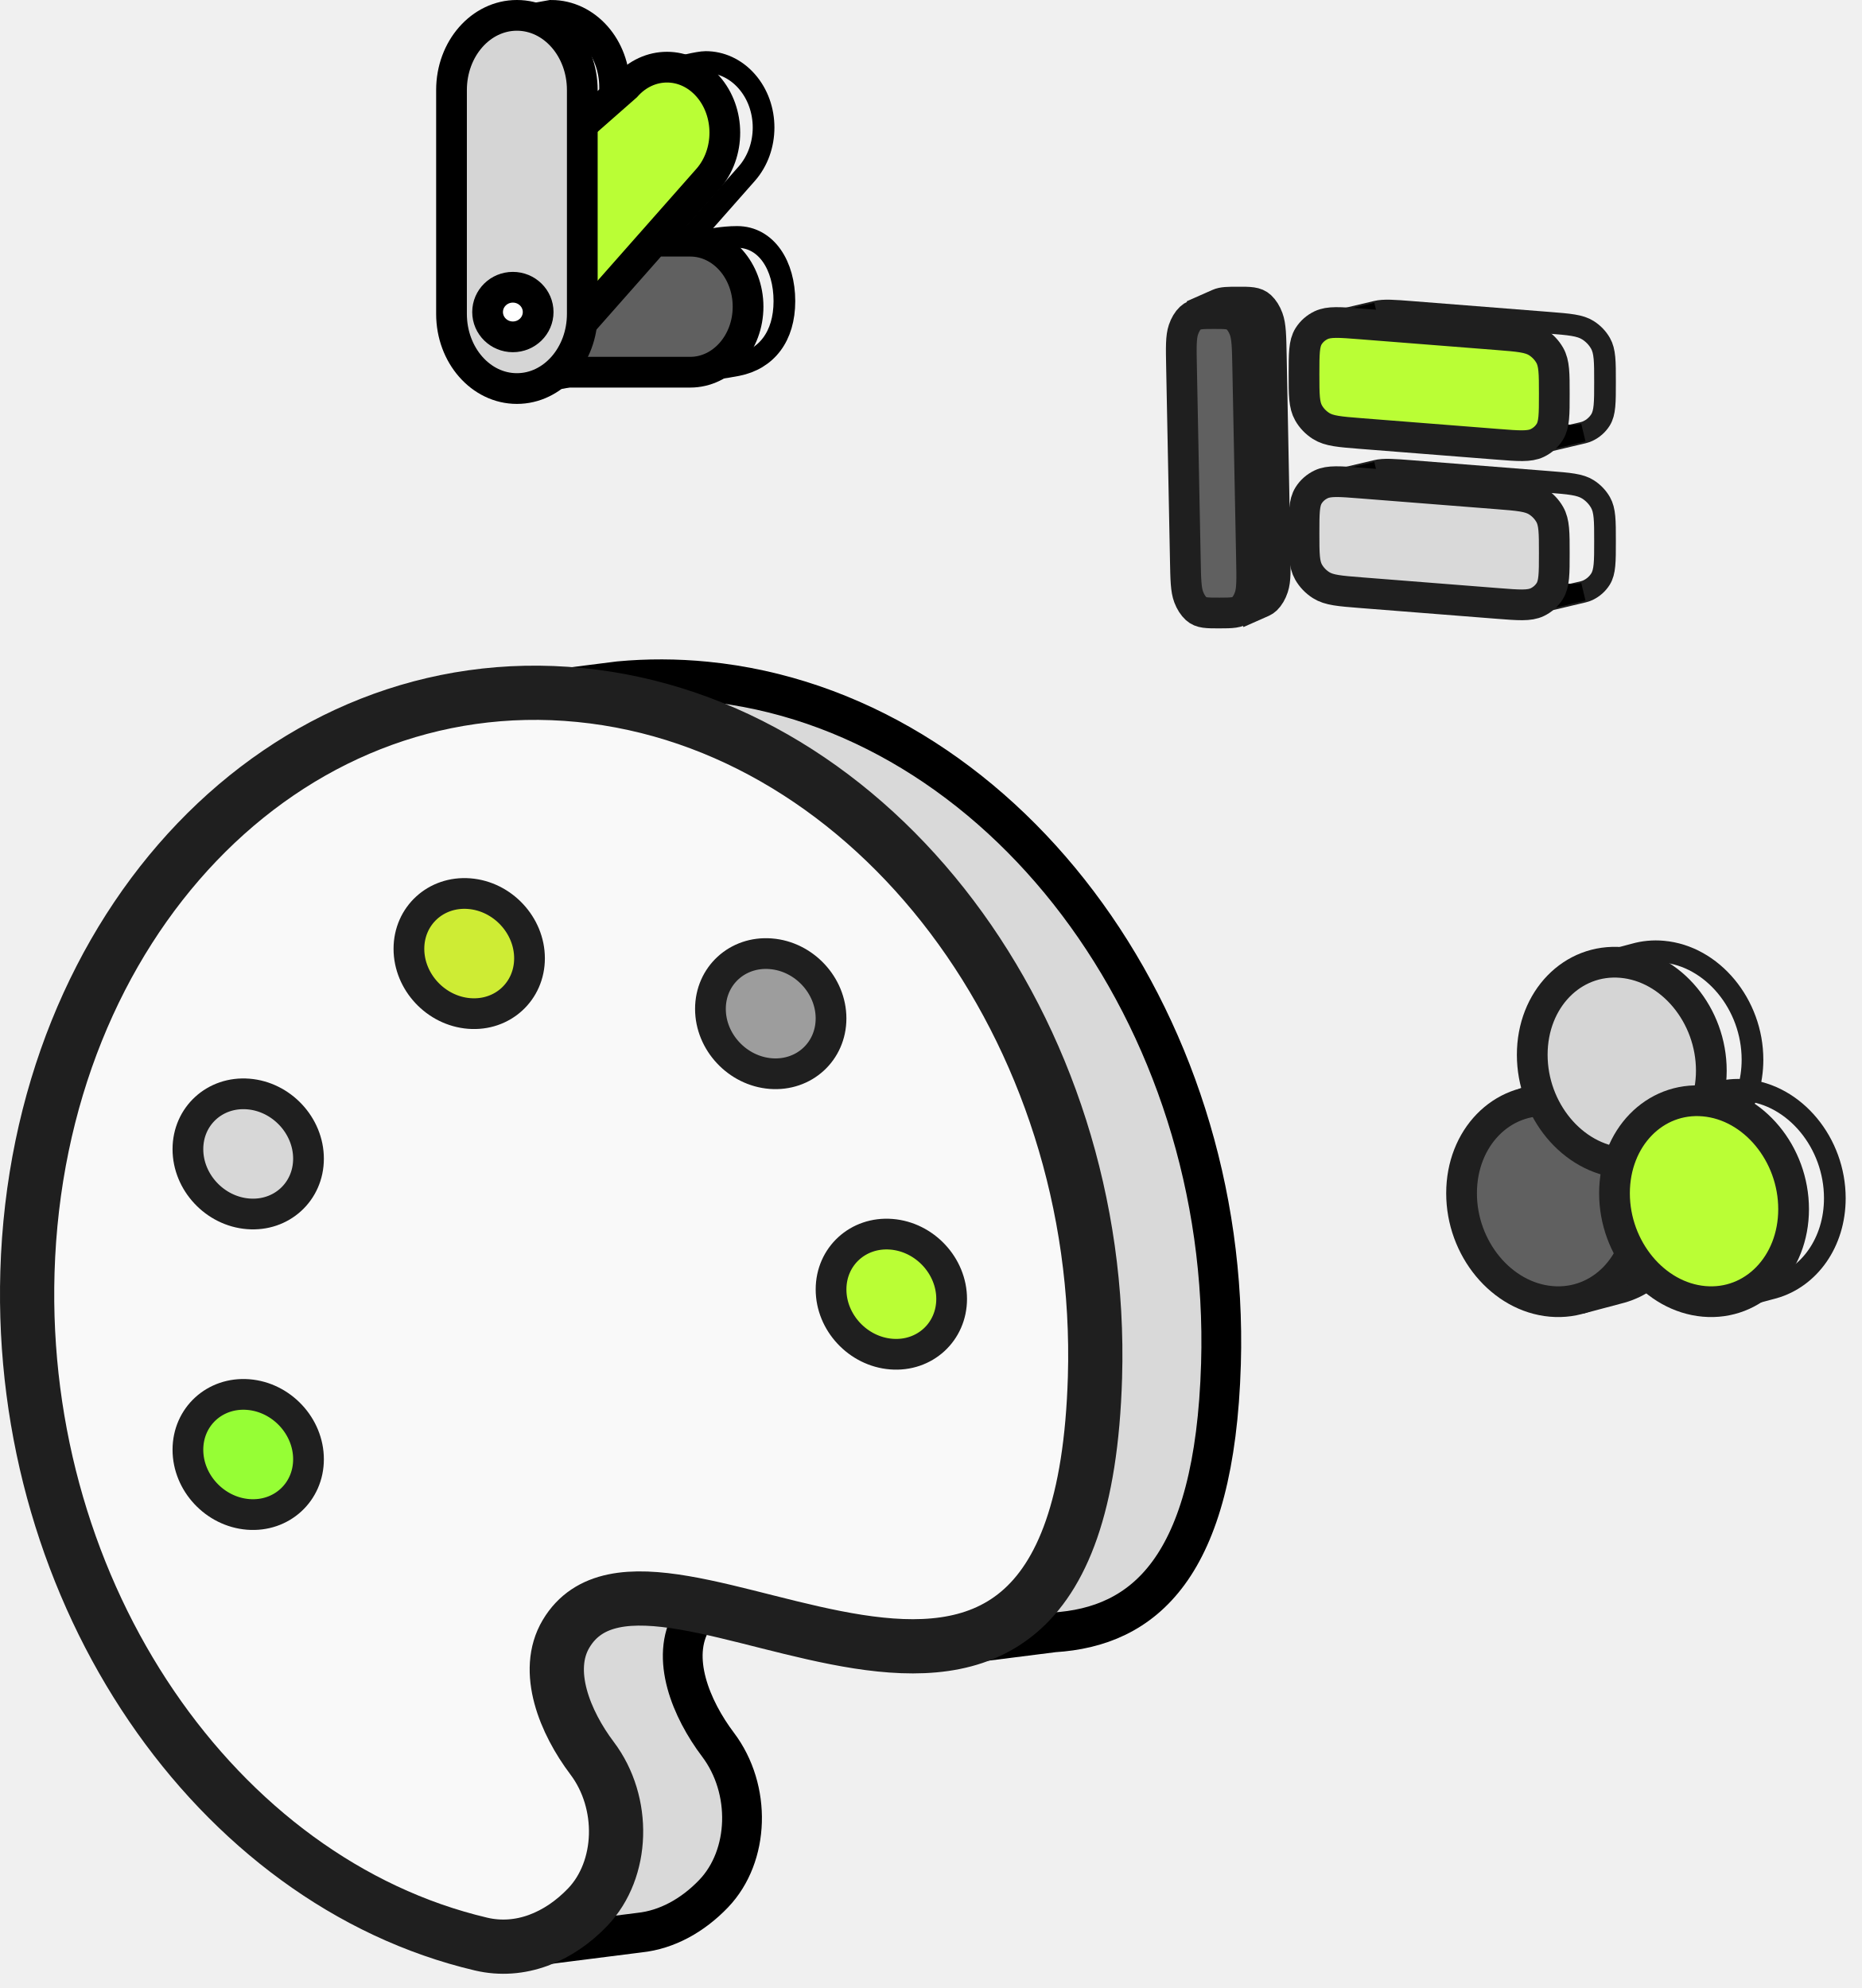
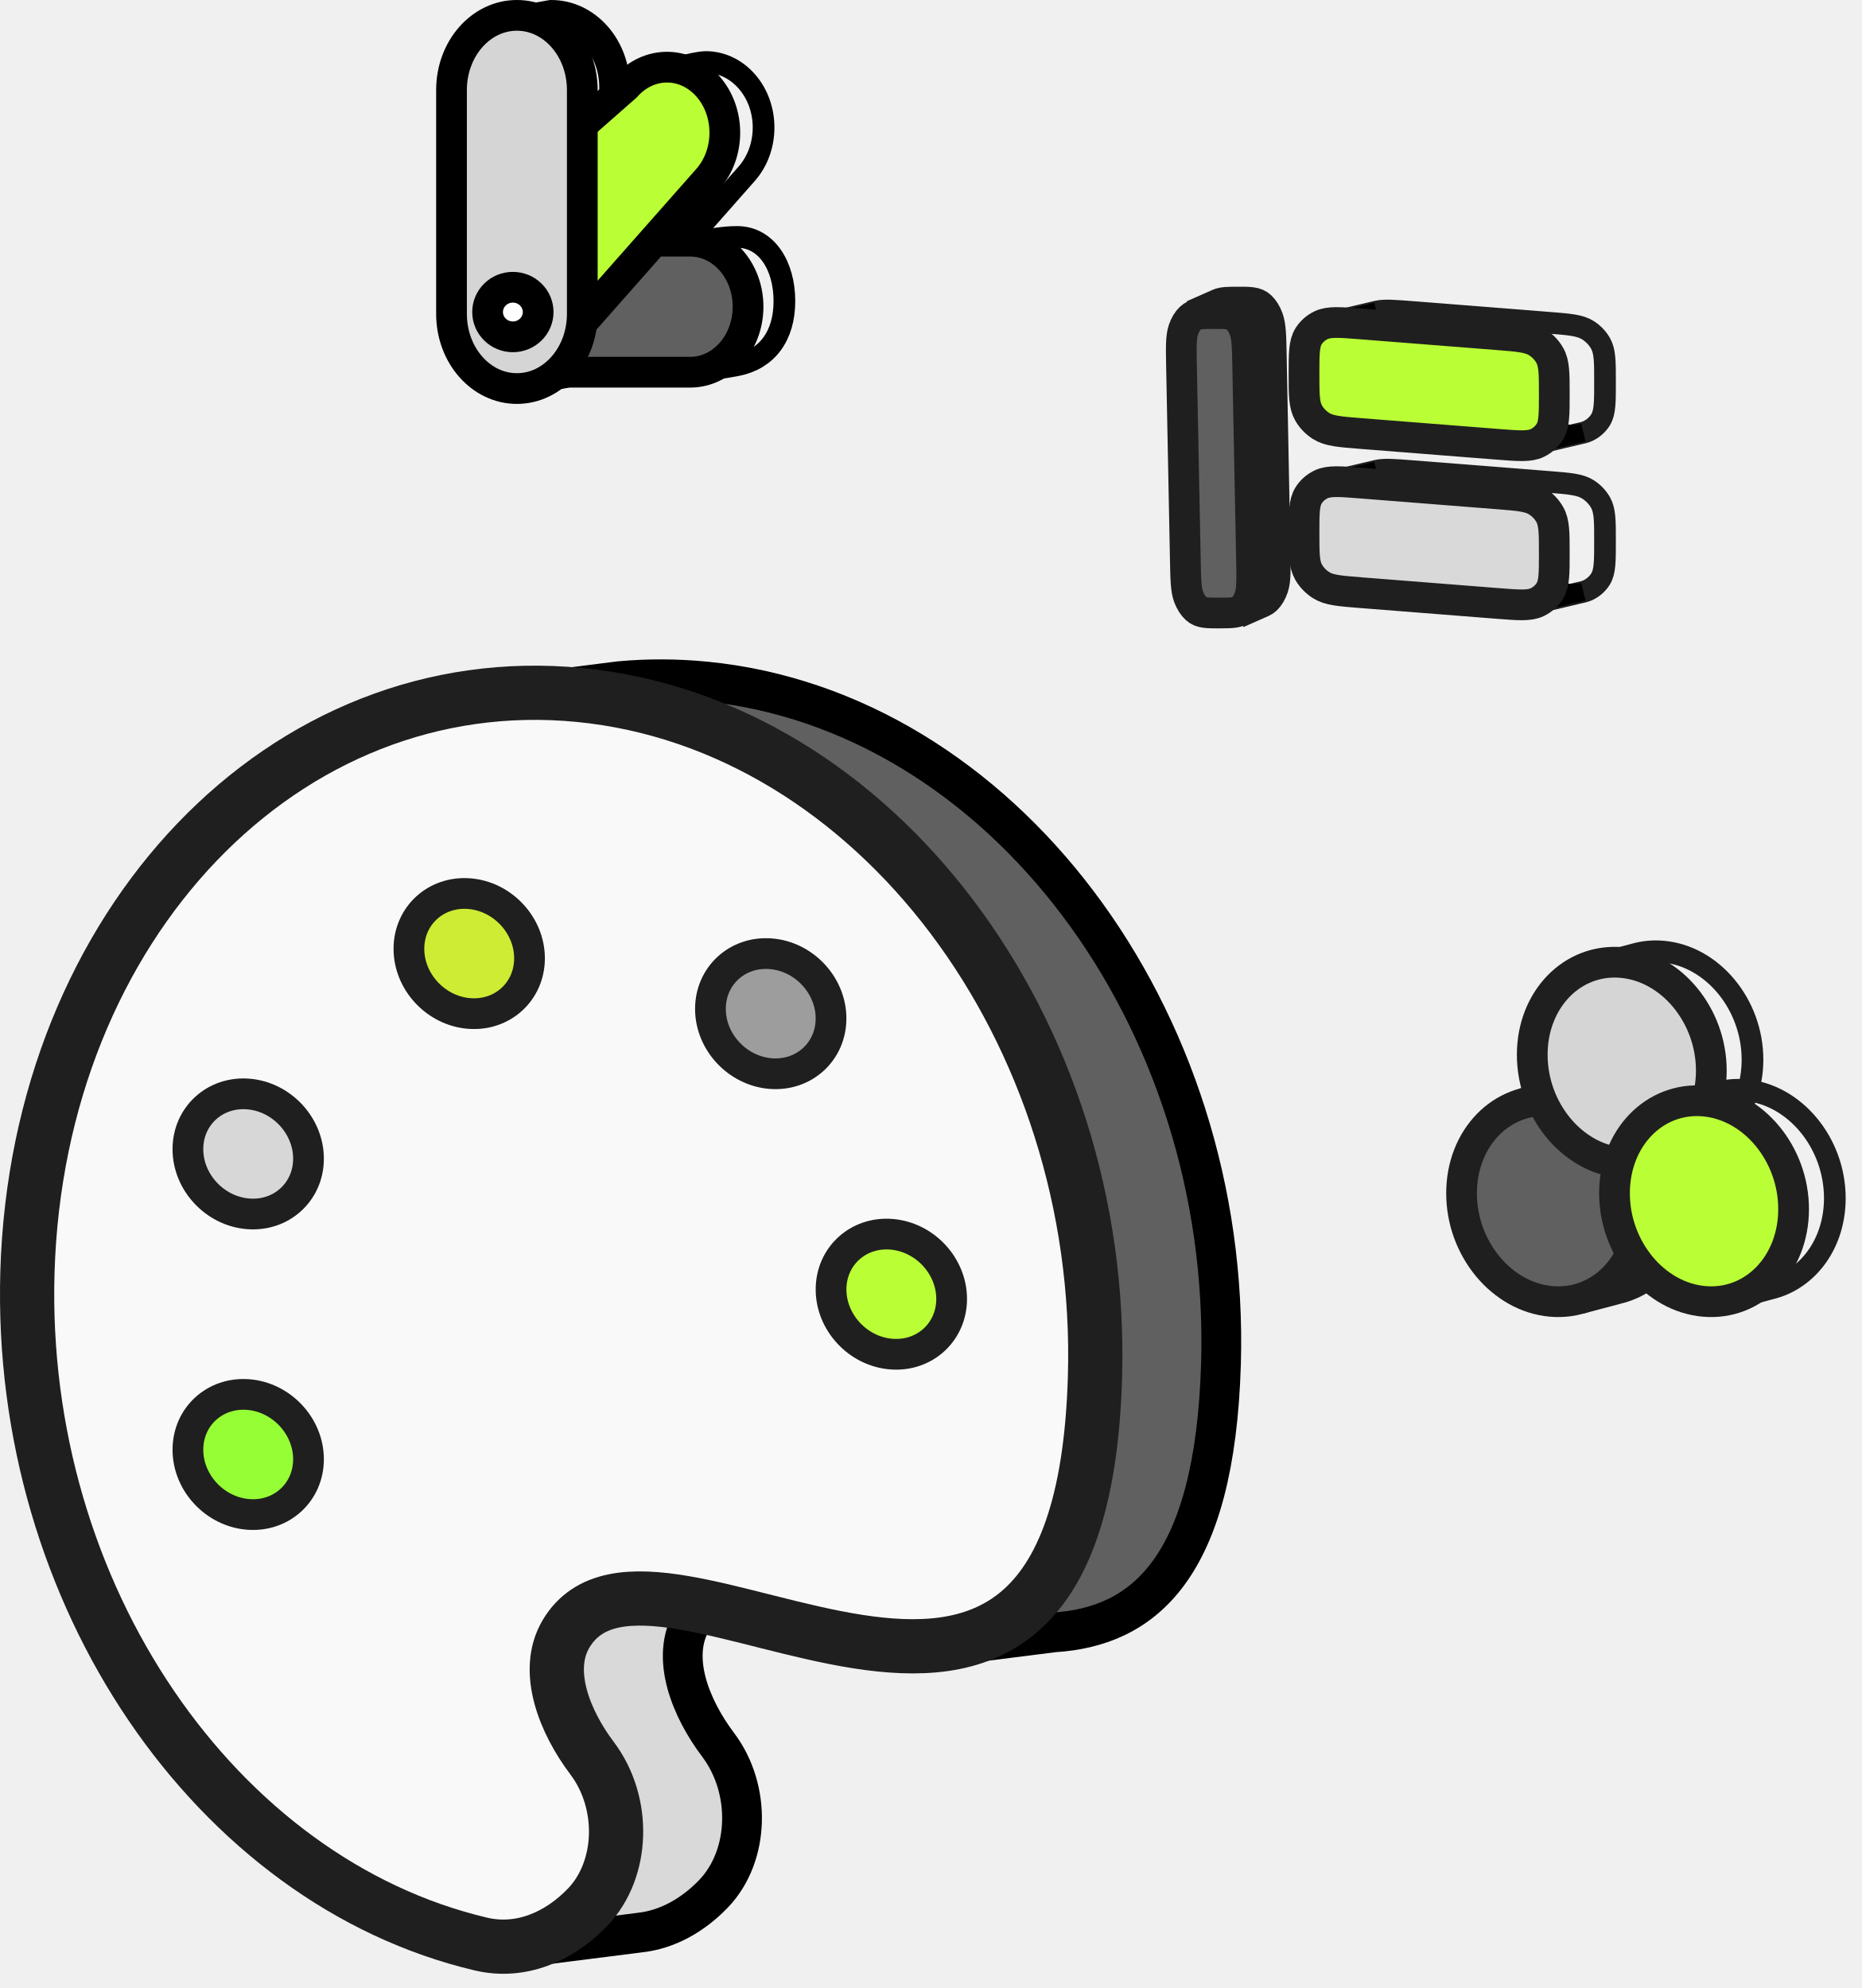
<svg xmlns="http://www.w3.org/2000/svg" width="103" height="110" viewBox="0 0 103 110" fill="none">
  <path fill-rule="evenodd" clip-rule="evenodd" d="M28.41 107.82C29.927 107.66 31.356 106.867 32.507 105.665C34.504 103.579 34.613 99.888 32.752 97.42C31.261 95.446 30.083 92.603 31.312 90.538C32 89.383 33.053 88.828 34.356 88.65L41.325 87.767C40.022 87.945 38.969 88.499 38.282 89.655C37.052 91.72 38.23 94.562 39.721 96.537C41.583 99.004 41.473 102.695 39.476 104.781C38.325 105.983 36.896 106.776 35.379 106.936L28.41 107.82Z" fill="#D9D9D9" stroke="black" stroke-width="2.2" />
  <path fill-rule="evenodd" clip-rule="evenodd" d="M34.355 88.651C38.639 88.068 45.633 91.559 51.324 91.205L58.293 90.322C52.602 90.676 45.608 87.184 41.325 87.767L34.355 88.651Z" stroke="black" />
-   <path fill-rule="evenodd" clip-rule="evenodd" d="M51.327 91.205C56.275 90.897 60.238 87.682 60.574 76.351C61.145 57.11 48.388 40.205 32.08 38.593C30.45 38.432 28.845 38.43 27.277 38.575L34.247 37.692C35.814 37.546 37.419 37.548 39.05 37.709C55.357 39.321 68.114 56.226 67.543 75.468C67.207 86.798 63.244 90.014 58.296 90.322L51.327 91.205Z" fill="#D9D9D9" stroke="black" stroke-width="2.2" />
+   <path fill-rule="evenodd" clip-rule="evenodd" d="M51.327 91.205C56.275 90.897 60.238 87.682 60.574 76.351C61.145 57.11 48.388 40.205 32.08 38.593C30.45 38.432 28.845 38.43 27.277 38.575L34.247 37.692C35.814 37.546 37.419 37.548 39.05 37.709C55.357 39.321 68.114 56.226 67.543 75.468C67.207 86.798 63.244 90.014 58.296 90.322L51.327 91.205Z" fill="#606060" stroke="black" stroke-width="2.2" />
  <path fill-rule="evenodd" clip-rule="evenodd" d="M27.277 38.576C13.167 39.889 2.032 53.197 1.518 70.514C0.988 88.397 11.969 104.261 26.614 107.707C27.219 107.849 27.822 107.882 28.412 107.82L35.381 106.937C34.791 106.999 34.188 106.965 33.583 106.823C18.938 103.378 7.957 87.513 8.488 69.631C9.002 52.313 20.136 39.005 34.246 37.692L27.277 38.576Z" stroke="black" />
  <path d="M1.518 70.377C0.988 88.26 11.969 104.124 26.614 107.57C28.775 108.078 30.91 107.197 32.508 105.528C34.505 103.442 34.615 99.751 32.753 97.284C31.263 95.309 30.084 92.466 31.314 90.402C36.228 82.148 59.733 104.541 60.573 76.214C61.144 56.973 48.387 40.068 32.08 38.456C15.772 36.844 2.089 51.136 1.518 70.377Z" fill="#F9F9F9" stroke="#1F1F1F" stroke-width="3" />
  <path d="M52.644 71.872C52.644 73.703 51.15 75.07 49.308 74.925C47.466 74.78 45.973 73.178 45.973 71.347C45.973 69.516 47.466 68.149 49.308 68.294C51.15 68.439 52.644 70.041 52.644 71.872Z" fill="#BAFE35" stroke="#1F1F1F" stroke-width="1.7" />
  <path d="M45.972 56.351C45.972 58.182 44.478 59.548 42.636 59.404C40.794 59.258 39.301 57.657 39.301 55.825C39.301 53.994 40.794 52.627 42.636 52.773C44.478 52.917 45.972 54.52 45.972 56.351Z" fill="#9D9D9D" stroke="#1F1F1F" stroke-width="1.7" />
  <path d="M29.292 53.025C29.292 54.856 27.799 56.223 25.957 56.078C24.114 55.933 22.621 54.331 22.621 52.499C22.621 50.668 24.114 49.302 25.957 49.447C27.799 49.592 29.292 51.194 29.292 53.025Z" fill="#CEEC34" stroke="#1F1F1F" stroke-width="1.7" />
  <path d="M17.066 64.111C17.066 65.942 15.572 67.309 13.73 67.164C11.888 67.019 10.395 65.417 10.395 63.586C10.395 61.755 11.888 60.388 13.73 60.533C15.572 60.678 17.066 62.28 17.066 64.111Z" fill="#D7D7D7" stroke="#1F1F1F" stroke-width="1.7" />
  <path d="M17.066 80.742C17.066 82.573 15.572 83.94 13.73 83.795C11.888 83.65 10.395 82.048 10.395 80.217C10.395 78.385 11.888 77.019 13.73 77.164C15.572 77.309 17.066 78.911 17.066 80.742Z" fill="#96FE35" stroke="#1F1F1F" stroke-width="1.7" />
  <path fill-rule="evenodd" clip-rule="evenodd" d="M26.949 1.495C28.886 1.495 30.456 2.629 30.456 4.823V16.741C30.456 18.935 28.886 20.714 26.949 20.714H30.492C32.429 20.714 33.999 18.935 33.999 16.741V4.823C33.999 2.629 32.429 0.85 30.492 0.85L26.949 1.495Z" stroke="black" stroke-width="1.7" />
  <path fill-rule="evenodd" clip-rule="evenodd" d="M30.895 17.748L38.13 10.206C39.379 8.791 39.04 6.359 37.472 5.044C36.814 4.493 35.66 4.493 34.841 4.493C34.841 4.493 38.221 3.431 39.04 3.431C39.859 3.431 40.678 3.785 41.303 4.493C42.553 5.908 42.553 8.204 41.303 9.619L34.128 17.748H30.895Z" stroke="black" stroke-width="1.2" />
  <path d="M39.16 9.905C40.409 8.489 40.409 6.194 39.16 4.778C37.91 3.362 35.884 3.362 34.634 4.778L31.984 7.108V18.033L39.16 9.905Z" fill="#BAFE35" stroke="black" stroke-width="1.7" />
  <path fill-rule="evenodd" clip-rule="evenodd" d="M37.801 20.531C39.428 20.531 40.746 18.942 40.746 16.982C40.746 15.022 39.099 13.756 37.473 13.756C37.473 13.756 39.15 13.11 40.777 13.11C42.403 13.11 43.392 14.699 43.392 16.659C43.392 18.619 42.406 19.886 40.777 20.208C39.148 20.531 37.801 20.531 37.801 20.531Z" stroke="black" stroke-width="1.2" />
  <path d="M38.182 13.345H36.181L29.781 20.595H38.182C39.949 20.595 41.382 18.972 41.382 16.97C41.382 14.968 39.949 13.345 38.182 13.345Z" fill="#606060" stroke="black" stroke-width="1.7" />
  <path d="M24.977 4.98C24.977 2.699 26.596 0.85 28.594 0.85C30.592 0.85 32.212 2.699 32.212 4.98V17.369C32.212 19.65 30.592 21.499 28.594 21.499C26.596 21.499 24.977 19.65 24.977 17.369V4.98Z" fill="#D5D5D5" stroke="black" stroke-width="1.7" />
  <path d="M29.77 17.266C29.77 18.023 29.143 18.638 28.371 18.638C27.599 18.638 26.973 18.023 26.973 17.266C26.973 16.508 27.599 15.894 28.371 15.894C29.143 15.894 29.77 16.508 29.77 17.266Z" fill="white" stroke="black" stroke-width="1.7" />
  <path fill-rule="evenodd" clip-rule="evenodd" d="M66 17.445C66.231 17.339 66.549 17.338 67.061 17.337C67.734 17.336 68.071 17.335 68.327 17.575C68.494 17.731 68.635 17.956 68.736 18.228C68.888 18.643 68.899 19.2 68.921 20.314L69.127 31.043C69.149 32.157 69.159 32.714 69.022 33.129C68.933 33.401 68.801 33.627 68.639 33.784C68.58 33.842 68.516 33.886 68.443 33.919L69.849 33.297C69.922 33.263 69.987 33.219 70.046 33.162C70.207 33.005 70.339 32.779 70.429 32.506C70.566 32.091 70.555 31.534 70.534 30.42L70.327 19.691C70.306 18.577 70.295 18.02 70.142 17.605C70.042 17.334 69.901 17.108 69.734 16.952C69.478 16.713 69.141 16.713 68.467 16.715C67.955 16.716 67.638 16.716 67.407 16.822L66 17.445Z" stroke="#1F1F1F" stroke-width="1.7" />
  <path d="M67.46 33.919C66.775 33.92 66.433 33.921 66.173 33.684C66.003 33.528 65.86 33.304 65.758 33.035C65.603 32.623 65.592 32.07 65.571 30.964L65.361 20.314C65.339 19.208 65.328 18.655 65.467 18.243C65.558 17.973 65.692 17.748 65.856 17.592C66.106 17.354 66.449 17.353 67.133 17.352C67.817 17.35 68.159 17.35 68.419 17.587C68.589 17.742 68.732 17.966 68.834 18.236C68.989 18.648 69 19.201 69.022 20.306L69.232 30.957C69.254 32.063 69.264 32.616 69.125 33.028C69.034 33.298 68.9 33.522 68.736 33.678C68.486 33.917 68.144 33.917 67.46 33.919Z" fill="#606060" stroke="#1F1F1F" stroke-width="1.7" />
  <path fill-rule="evenodd" clip-rule="evenodd" d="M73.336 26.71C73.751 26.609 74.32 26.654 75.285 26.73L82.837 27.325C84.013 27.418 84.601 27.464 85.04 27.742C85.326 27.925 85.565 28.173 85.731 28.463C85.984 28.905 85.984 29.472 85.984 30.605C85.984 31.739 85.984 32.305 85.731 32.708C85.565 32.971 85.326 33.182 85.04 33.319C84.961 33.357 84.877 33.386 84.786 33.408L87.591 32.745C87.682 32.723 87.766 32.693 87.845 32.656C88.132 32.519 88.37 32.308 88.536 32.044C88.788 31.642 88.788 31.075 88.788 29.942C88.788 28.808 88.788 28.241 88.536 27.799C88.37 27.51 88.132 27.261 87.845 27.079C87.406 26.801 86.818 26.754 85.642 26.662L78.09 26.066C77.125 25.99 76.556 25.945 76.141 26.047L73.336 26.71Z" stroke="#1F1F1F" stroke-width="1.2" />
  <path fill-rule="evenodd" clip-rule="evenodd" d="M84.784 33.408C84.369 33.51 83.8 33.465 82.835 33.389L75.283 32.794C74.107 32.701 73.519 32.655 73.081 32.376C72.794 32.194 72.555 31.946 72.39 31.656C72.137 31.214 72.137 30.647 72.137 29.514C72.137 28.38 72.137 27.813 72.39 27.411C72.555 27.148 72.794 26.937 73.081 26.8C73.16 26.762 73.243 26.733 73.334 26.71L76.139 26.047C76.048 26.069 75.965 26.099 75.886 26.137C75.599 26.273 75.36 26.484 75.195 26.748C74.942 27.15 74.942 27.717 74.942 28.85C74.942 29.984 74.942 30.551 75.195 30.993C75.36 31.282 75.599 31.531 75.886 31.713C76.324 31.991 76.912 32.038 78.088 32.13L85.64 32.726C86.605 32.802 87.174 32.847 87.589 32.745L84.784 33.408Z" stroke="black" />
  <path d="M72.137 29.514C72.137 28.38 72.137 27.814 72.39 27.412C72.555 27.148 72.794 26.937 73.081 26.8C73.519 26.591 74.107 26.637 75.283 26.73L82.835 27.325C84.012 27.418 84.6 27.464 85.038 27.743C85.325 27.925 85.563 28.173 85.729 28.463C85.982 28.905 85.982 29.472 85.982 30.605C85.982 31.739 85.982 32.306 85.729 32.708C85.563 32.971 85.325 33.182 85.038 33.319C84.6 33.529 84.012 33.482 82.835 33.389L75.283 32.794C74.107 32.701 73.519 32.655 73.081 32.377C72.794 32.194 72.555 31.946 72.39 31.656C72.137 31.214 72.137 30.648 72.137 29.514Z" fill="#D9D9D9" stroke="#1F1F1F" stroke-width="1.7" />
  <path fill-rule="evenodd" clip-rule="evenodd" d="M73.336 17.904C73.751 17.802 74.32 17.847 75.285 17.923L82.837 18.519C84.013 18.611 84.601 18.658 85.04 18.936C85.326 19.118 85.565 19.367 85.731 19.656C85.984 20.099 85.984 20.665 85.984 21.799C85.984 22.932 85.984 23.499 85.731 23.901C85.565 24.165 85.326 24.376 85.04 24.513C84.961 24.55 84.877 24.58 84.786 24.602L87.591 23.939C87.682 23.916 87.766 23.887 87.845 23.849C88.132 23.712 88.37 23.501 88.536 23.238C88.788 22.836 88.788 22.269 88.788 21.135C88.788 20.002 88.788 19.435 88.536 18.993C88.37 18.703 88.132 18.455 87.845 18.273C87.406 17.994 86.818 17.948 85.642 17.855L78.09 17.26C77.125 17.184 76.556 17.139 76.141 17.241L73.336 17.904Z" stroke="#1F1F1F" stroke-width="1.2" />
  <path fill-rule="evenodd" clip-rule="evenodd" d="M84.784 24.603C84.369 24.704 83.8 24.66 82.835 24.584L75.283 23.988C74.107 23.895 73.519 23.849 73.081 23.571C72.794 23.389 72.555 23.14 72.39 22.85C72.137 22.408 72.137 21.842 72.137 20.708C72.137 19.575 72.137 19.008 72.39 18.606C72.555 18.342 72.794 18.131 73.081 17.994C73.16 17.956 73.243 17.927 73.334 17.905L76.139 17.241C76.048 17.264 75.965 17.293 75.886 17.331C75.599 17.468 75.36 17.679 75.195 17.942C74.942 18.344 74.942 18.911 74.942 20.045C74.942 21.178 74.942 21.745 75.195 22.187C75.36 22.477 75.599 22.725 75.886 22.907C76.324 23.186 76.912 23.232 78.088 23.325L85.64 23.92C86.605 23.996 87.174 24.041 87.589 23.939L84.784 24.603Z" stroke="black" />
  <path d="M72.137 20.708C72.137 19.574 72.137 19.007 72.39 18.605C72.555 18.342 72.794 18.131 73.081 17.994C73.519 17.785 74.107 17.831 75.283 17.924L82.835 18.519C84.012 18.612 84.6 18.658 85.038 18.936C85.325 19.119 85.563 19.367 85.729 19.657C85.982 20.099 85.982 20.665 85.982 21.799C85.982 22.933 85.982 23.499 85.729 23.901C85.563 24.165 85.325 24.376 85.038 24.513C84.6 24.722 84.012 24.676 82.835 24.583L75.283 23.988C74.107 23.895 73.519 23.849 73.081 23.57C72.794 23.388 72.555 23.14 72.39 22.85C72.137 22.408 72.137 21.841 72.137 20.708Z" fill="#BAFE35" stroke="#1F1F1F" stroke-width="1.7" />
  <path fill-rule="evenodd" clip-rule="evenodd" d="M87.371 71.864C86.879 72.004 86.352 72.056 85.805 72.008C83.069 71.765 80.852 69.087 80.852 66.026C80.852 63.578 82.271 61.625 84.239 61.067L86.518 60.461C84.55 61.02 83.13 62.972 83.13 65.421C83.13 68.482 85.348 71.159 88.084 71.402C88.631 71.45 89.157 71.398 89.65 71.258L87.371 71.864Z" stroke="black" />
  <path fill-rule="evenodd" clip-rule="evenodd" d="M84.238 61.067C84.73 60.927 85.257 60.874 85.804 60.923C88.54 61.165 90.757 63.843 90.757 66.904C90.757 69.353 89.338 71.305 87.37 71.864L89.648 71.258C91.617 70.699 93.036 68.747 93.036 66.299C93.036 63.237 90.819 60.56 88.083 60.317C87.535 60.269 87.009 60.321 86.517 60.461L84.238 61.067Z" stroke="#1F1F1F" stroke-width="1.7" />
  <path d="M90.759 66.904C90.759 69.965 88.541 72.25 85.805 72.008C83.069 71.765 80.852 69.087 80.852 66.026C80.852 62.965 83.069 60.681 85.805 60.923C88.541 61.165 90.759 63.843 90.759 66.904Z" fill="#606060" stroke="#1F1F1F" stroke-width="1.7" />
  <path fill-rule="evenodd" clip-rule="evenodd" d="M91.281 64.2C90.789 64.339 90.262 64.392 89.715 64.344C86.98 64.101 84.762 61.423 84.762 58.362C84.762 55.913 86.181 53.961 88.15 53.403L90.428 52.797C88.46 53.356 87.04 55.308 87.04 57.757C87.04 60.818 89.258 63.495 91.994 63.738C92.541 63.786 93.068 63.734 93.56 63.594L91.281 64.2Z" stroke="black" />
  <path fill-rule="evenodd" clip-rule="evenodd" d="M88.148 53.402C88.641 53.263 89.167 53.21 89.714 53.259C92.45 53.501 94.668 56.179 94.668 59.24C94.668 61.689 93.248 63.641 91.28 64.2L93.558 63.594C95.527 63.035 96.946 61.083 96.946 58.634C96.946 55.573 94.729 52.895 91.993 52.653C91.446 52.604 90.919 52.657 90.427 52.797L88.148 53.402Z" stroke="#1F1F1F" stroke-width="1.2" />
  <path d="M94.669 59.24C94.669 62.301 92.451 64.585 89.715 64.343C86.98 64.101 84.762 61.423 84.762 58.362C84.762 55.301 86.98 53.016 89.715 53.258C92.451 53.501 94.669 56.179 94.669 59.24Z" fill="#D5D5D5" stroke="#1F1F1F" stroke-width="1.7" />
  <path fill-rule="evenodd" clip-rule="evenodd" d="M95.832 71.864C95.34 72.004 94.813 72.056 94.266 72.008C91.53 71.765 89.312 69.087 89.312 66.026C89.312 63.578 90.732 61.625 92.7 61.067L94.979 60.461C93.011 61.02 91.591 62.972 91.591 65.421C91.591 68.482 93.809 71.159 96.545 71.402C97.092 71.45 97.618 71.398 98.111 71.258L95.832 71.864Z" stroke="black" />
  <path fill-rule="evenodd" clip-rule="evenodd" d="M92.703 61.067C93.195 60.927 93.722 60.874 94.269 60.923C97.005 61.165 99.222 63.843 99.222 66.904C99.222 69.353 97.803 71.305 95.835 71.864L98.113 71.258C100.082 70.699 101.501 68.747 101.501 66.299C101.501 63.237 99.283 60.56 96.547 60.317C96 60.269 95.474 60.321 94.982 60.461L92.703 61.067Z" stroke="#1F1F1F" stroke-width="1.2" />
  <path d="M99.22 66.904C99.22 69.965 97.002 72.25 94.266 72.008C91.53 71.765 89.312 69.087 89.312 66.026C89.312 62.965 91.53 60.681 94.266 60.923C97.002 61.165 99.22 63.843 99.22 66.904Z" fill="#BAFE35" stroke="#1F1F1F" stroke-width="1.7" />
</svg>
